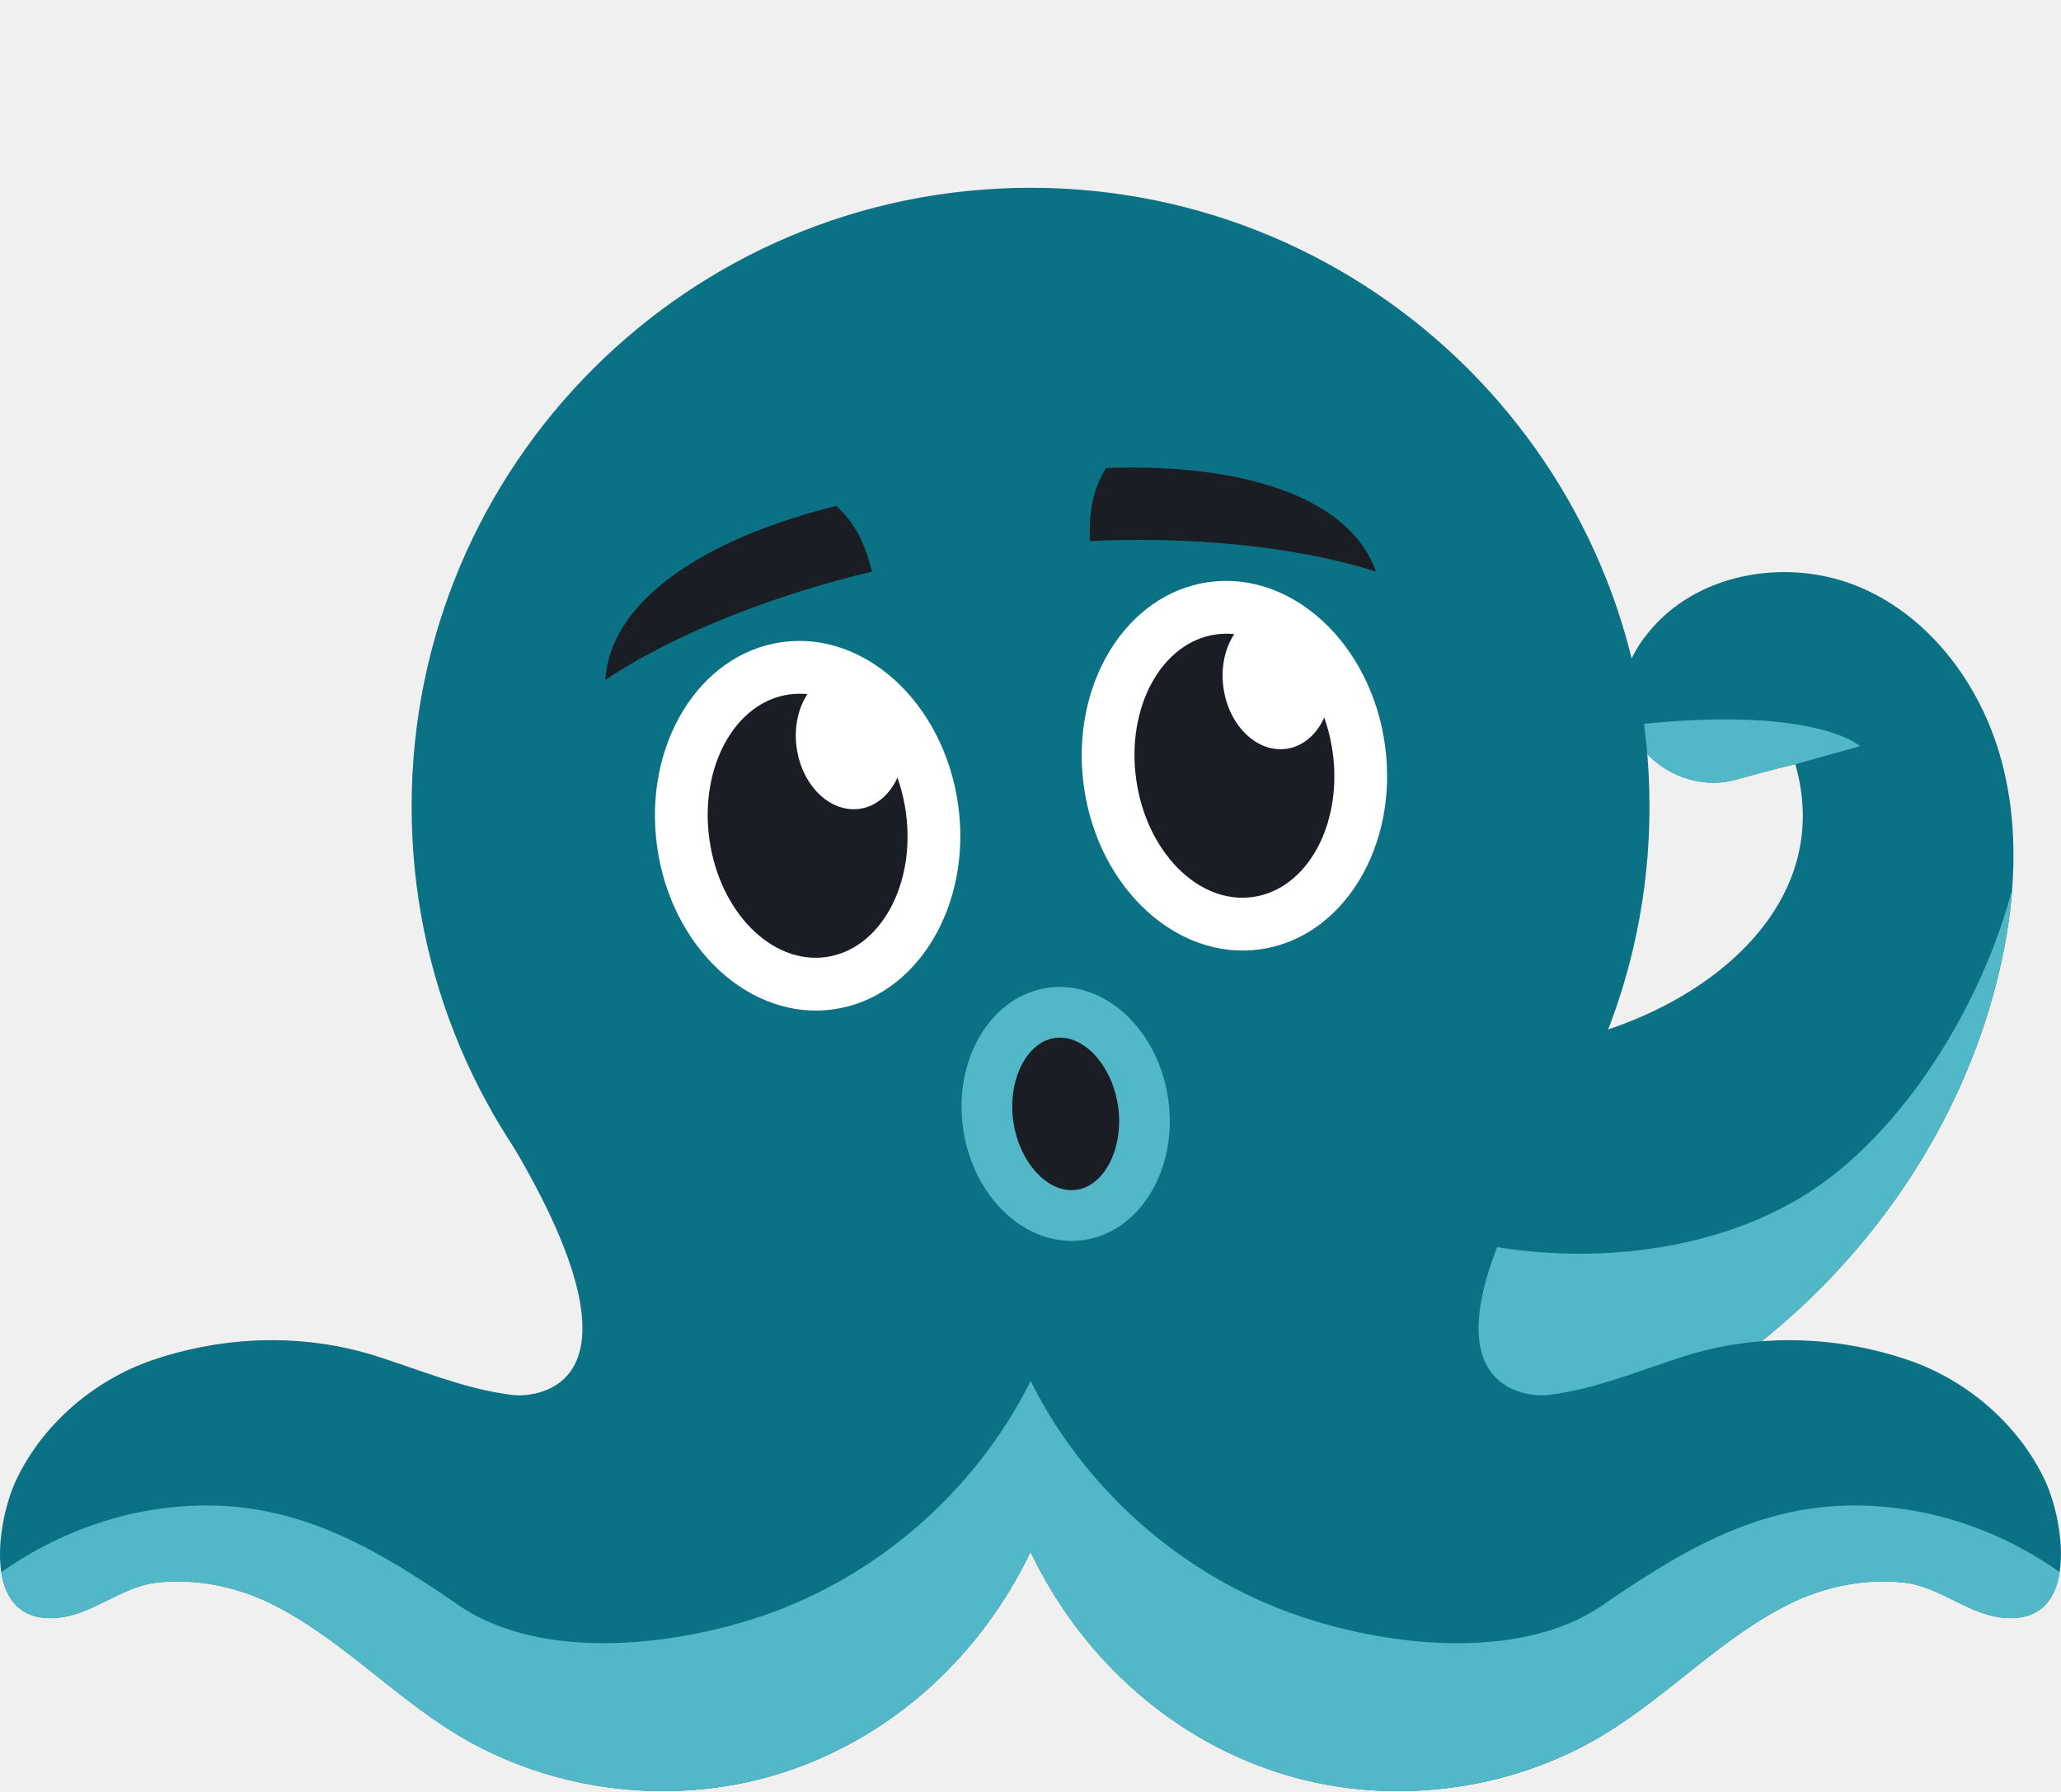
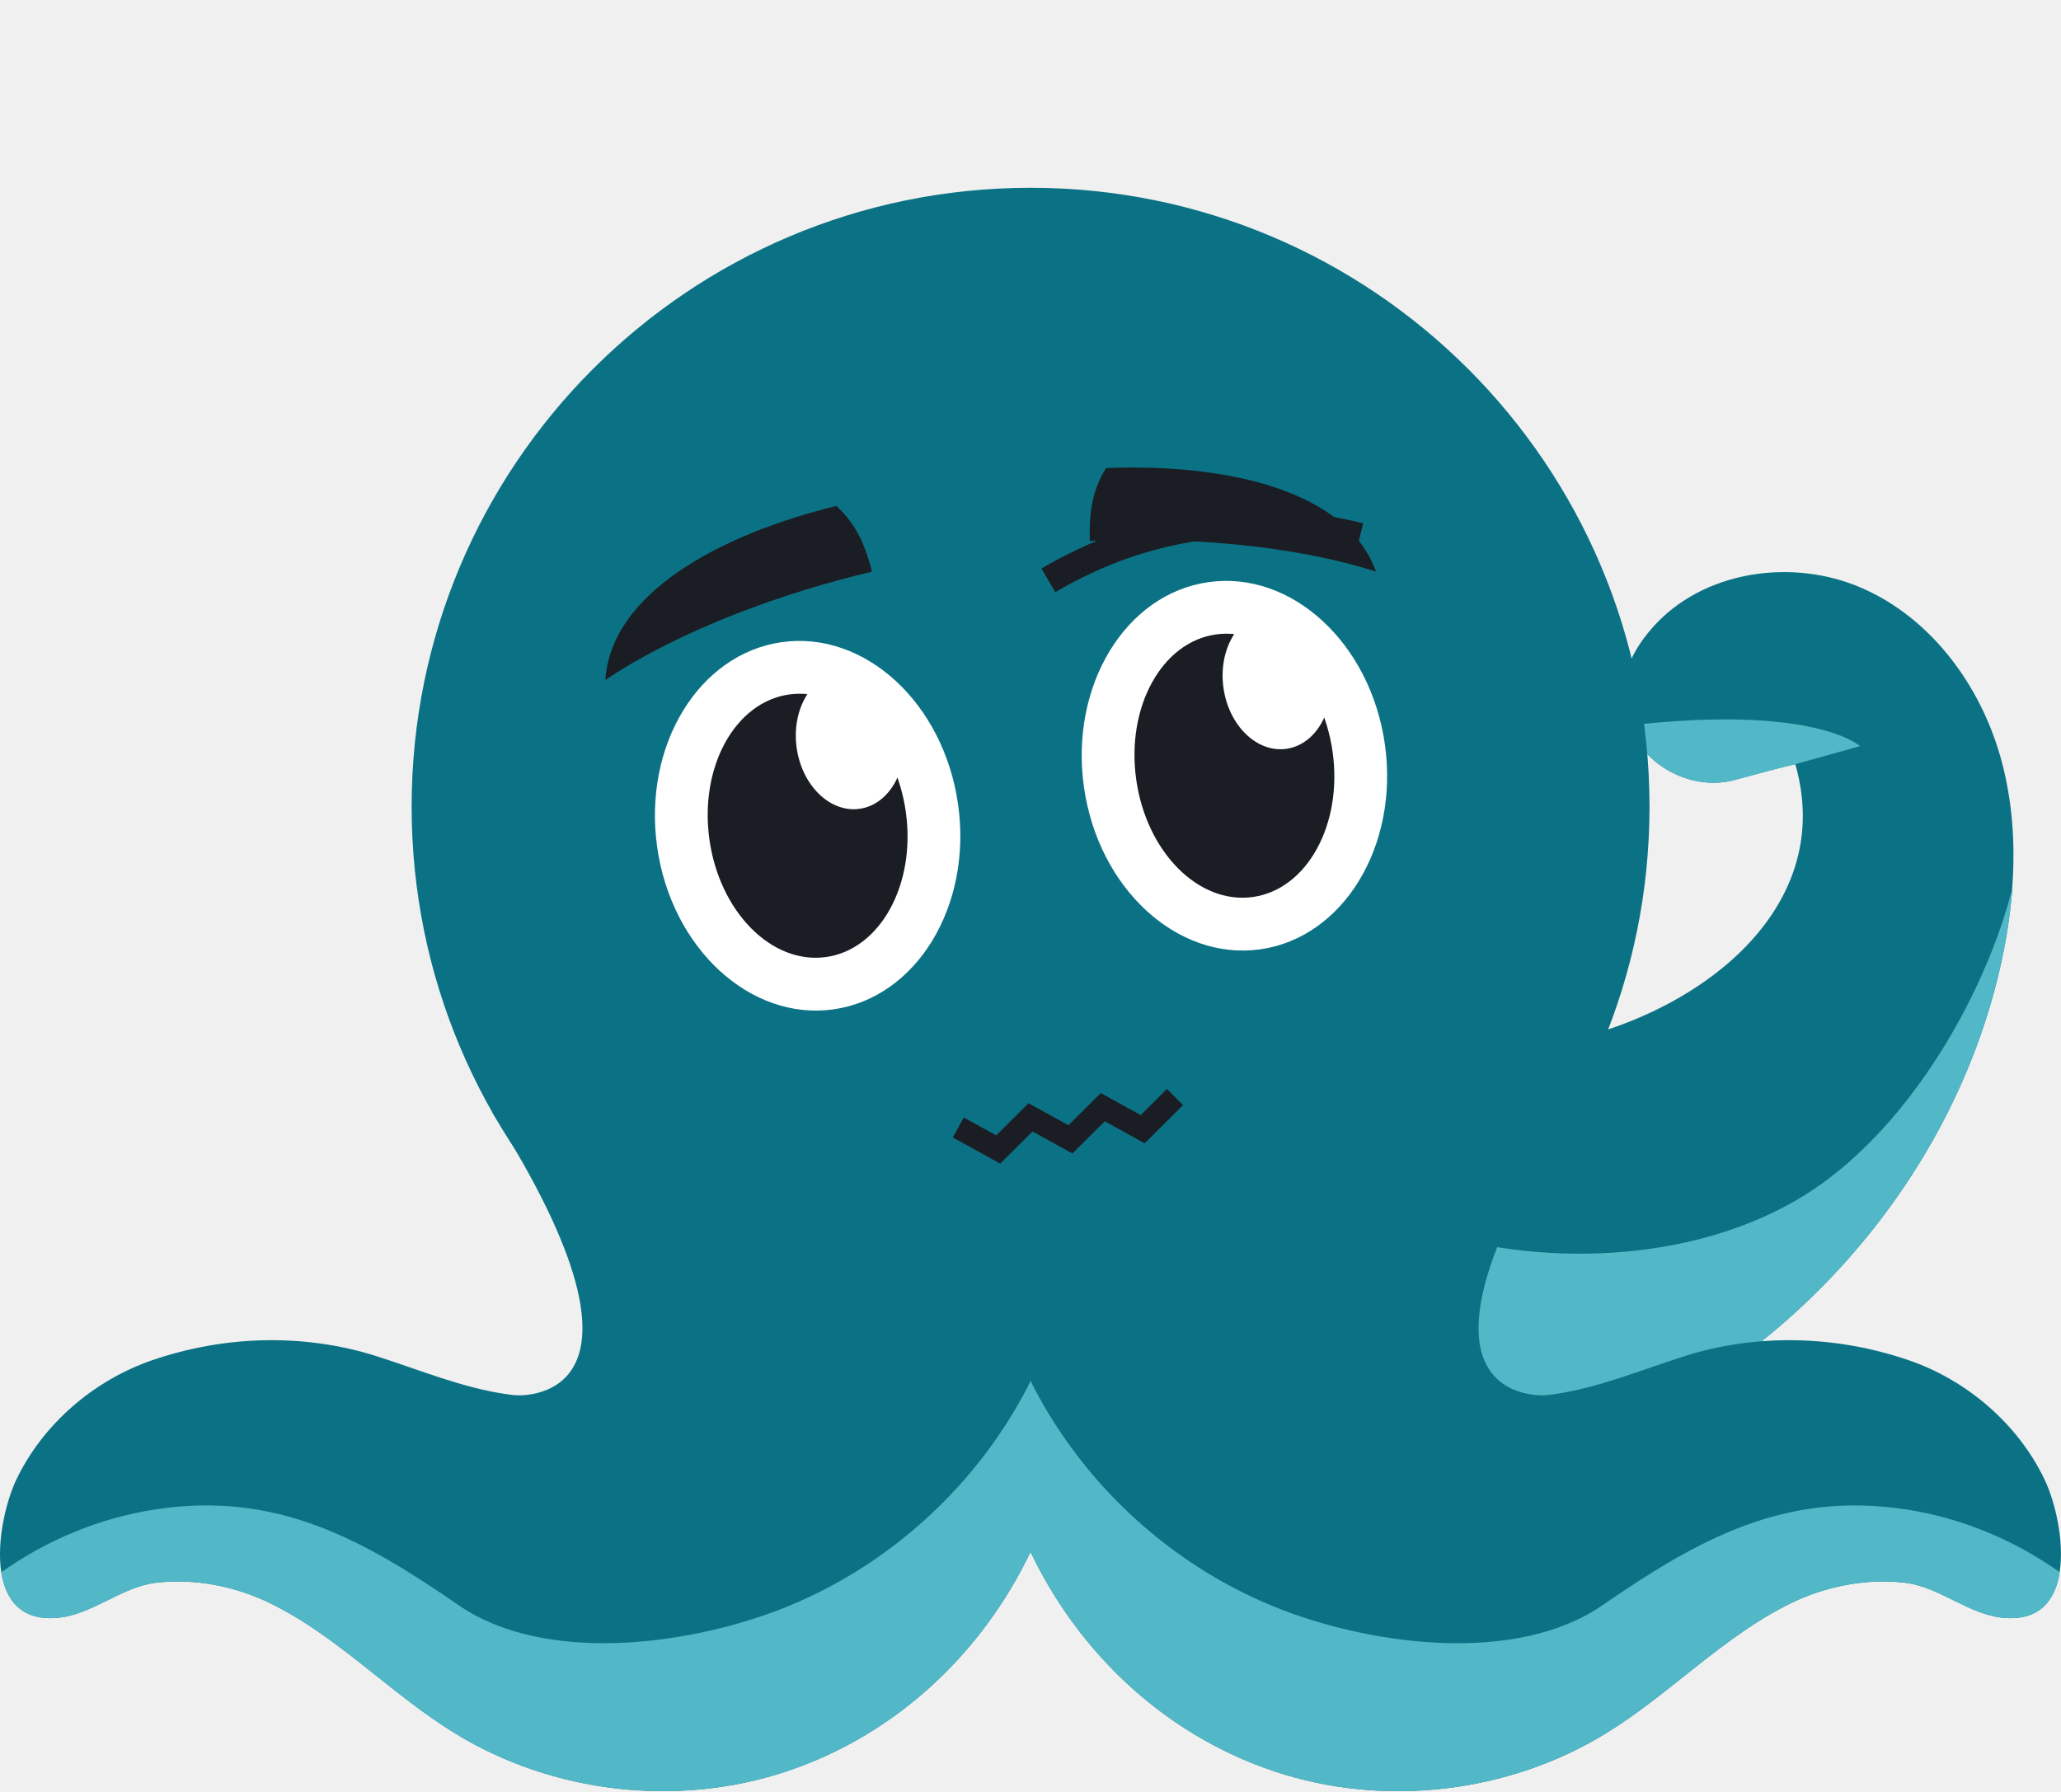
<svg xmlns="http://www.w3.org/2000/svg" id="Layer_2" data-name="Layer 2" viewBox="0 0 452.03 392.91">
  <defs>
    <style>
      .cls-1 {
        fill: #52B8C7;
      }

      .cls-1, .cls-2, .cls-3, .cls-4 {
        stroke-width: 0px;
      }

      .cls-2 {
        fill: #fff;
      }

      .cls-3 {
        fill: #0B7285;
      }

      .cls-4 {
        fill: #1a1d23;
      }
    </style>
  </defs>
  <g id="Octopus_7" data-name="Octopus 7">
    <g>
      <path class="cls-3" d="m441.34,194.97c-.52,6.97-1.75,13.89-3.48,20.64-13.05,51.07-55.57,93.46-106.67,106.36-4.94-7.31-9.81-15.07-13.91-23.13-2.52-4.95-3.88-10.3-6.06-15.25-2.45-5.57-6.74-10.07-8.8-15.95-2.06-5.9-2.22-12.78,1.08-18.09,3.4-5.47,9.84-8.35,16.18-9.43,6.34-1.09,6.74-9.53,13.15-10.11,33.47-3.01,70.92-27.47,60.93-62.38-4.11.91-9.47,2.46-13.54,3.52-8.82,2.28-18.95-2.72-22.48-11.12-.12-.31-.25-.62-.37-.91-3-8.02-.7-14.93,5.11-21.5,11.02-12.45,30.59-15.28,45.83-8.65,15.24,6.63,26.06,21.34,30.52,37.35,2.59,9.3,3.22,19,2.49,28.64Z" />
      <path class="cls-1" d="m441.34,194.97c-.52,6.97-1.75,13.89-3.48,20.64-.93,3.65-2.02,7.27-3.25,10.84-9.47,27.44-27.45,51.74-50.38,69.46-11.47,8.86-24.2,16.1-37.75,21.25-6.32,2.4-12.33,6.04-19.19,5.39-8.01-.76-15.88-3.87-22.29-8.73-8.61-6.53-14.68-16.33-16.69-26.95-1.41-7.46.25-16.91,7.35-19.62,4.84-1.85,10.19.22,15.09,1.92,26.23,9.11,60.34,8.07,84.57-6.7,22.28-13.58,39.66-42.87,46.01-67.49Z" />
      <path class="cls-3" d="m233.87,316.03c-.28,1.75-.64,3.48-1.05,5.19-1.49,6.21-3.59,12.23-6.22,17.97-.19.41-.38.82-.58,1.22-10.67,22.34-29.67,40.25-53.66,48.2-23.81,7.89-51.03,4.77-72.44-8.32-14.22-8.68-25.83-21.42-40.82-28.69-7.58-3.67-16.4-5.41-24.8-4.43-7.82.9-14.12,7.18-22.05,7.74-7.71.54-11.03-4.05-11.97-10.03-1.06-6.88,1.05-15.6,3.33-20.37,5.84-12.2,17.08-21.8,29.83-26.16,15.87-5.42,33.25-5.92,49.19-.85,9.41,3,18.63,6.88,28.39,8.31,8.47,1.25,18.29.56,25.53-4.47,10.19-7.05,12.52-19.8,20.02-28.76,7.45-8.92,18.5-14.86,30.12-15.82,14.92-1.22,30.27,5.87,39.02,18.03.1.14.2.27.3.42,8.16,11.62,10.15,26.7,7.86,40.82Z" />
      <path class="cls-3" d="m451.74,344.86c-.91,5.99-4.25,10.6-11.96,10.05-7.93-.57-14.24-6.84-22.05-7.74-8.4-.98-17.22.77-24.8,4.43-14.99,7.27-26.62,20.01-40.83,28.69-21.39,13.09-48.62,16.22-72.42,8.32-24-7.95-43.01-25.86-53.66-48.2-.2-.41-.4-.82-.58-1.22-2.64-5.74-4.74-11.76-6.24-17.97-.41-1.69-.75-3.41-1.03-5.14-2.32-14.14-.35-29.23,7.84-40.87.09-.15.19-.28.28-.42,8.76-12.17,24.1-19.25,39.03-18.03,11.62.96,22.66,6.9,30.12,15.82,7.5,8.97,9.83,21.71,20.01,28.76,7.25,5.03,17.07,5.72,25.53,4.47,9.78-1.43,19-5.31,28.41-8.31,15.93-5.06,33.31-4.57,49.18.85,12.76,4.36,24,13.96,29.84,26.16,2.29,4.76,4.4,13.45,3.32,20.34Z" />
      <path class="cls-1" d="m407.96,163.67l-14.19,3.96c-4.11.91-9.47,2.46-13.54,3.52-8.82,2.28-18.95-2.72-22.48-11.12-.12-.31-.25-.62-.37-.91,40.65-4.66,50.58,4.55,50.58,4.55Z" />
      <circle class="cls-3" cx="226.03" cy="176.94" r="135.75" />
      <path class="cls-3" d="m112.96,306.06s36.44,3.08-5.1-62.27l18.84-15.77s58.65,54.87,56.76,55.81c-1.89.95-48.72,38.79-48.72,38.79l-21.78-16.56Z" />
      <path class="cls-3" d="m339.07,306.06s-36.44,3.08,5.1-62.27l-18.84-15.77s-58.65,54.87-56.76,55.81c1.89.95,48.72,38.79,48.72,38.79l21.78-16.56Z" />
-       <g>
+       <g id="eye-left">
        <ellipse class="cls-2" cx="177.14" cy="181.12" rx="33.33" ry="40.67" transform="translate(-23.49 26.43) rotate(-8)" />
        <ellipse class="cls-4" cx="177.14" cy="181.12" rx="21.75" ry="29.08" transform="translate(-23.49 26.43) rotate(-8)" />
        <ellipse class="cls-2" cx="186.42" cy="162.39" rx="11.8" ry="15.16" transform="translate(-20.79 27.54) rotate(-8)" />
      </g>
-       <g>
+       <g id="eye-right">
        <ellipse class="cls-2" cx="270.75" cy="167.95" rx="33.33" ry="40.67" transform="translate(-20.75 39.33) rotate(-8)" />
        <ellipse class="cls-4" cx="270.75" cy="167.95" rx="21.75" ry="29.08" transform="translate(-20.75 39.33) rotate(-8)" />
        <ellipse class="cls-2" cx="280.03" cy="149.23" rx="11.8" ry="15.16" transform="translate(-18.05 40.44) rotate(-8)" />
+         <path d="M236,122 Q270,108 305,122" stroke="#1a1d23" stroke-width="6" fill="none" transform="translate(-20.75 39.33) rotate(-8)" />
      </g>
-       <g>
-         <ellipse class="cls-1" cx="233.74" cy="244.33" rx="22.72" ry="27.94" transform="translate(-31.74 34.92) rotate(-8)" />
-         <path class="cls-4" d="m236.08,260.99c-6.23.88-12.57-6.01-13.84-15.04s2.92-17.4,9.15-18.27c6.23-.88,12.57,6.01,13.84,15.04,1.27,9.03-2.92,17.4-9.15,18.27Z" />
+       <g id="mouth">
+         <path d="M210,244 L218,250 L226,244 L234,250 L242,244 L250,250 L258,244" stroke="#1a1d23" stroke-width="5" fill="none" transform="translate(-31.74 34.92) rotate(-8)" />
      </g>
      <path class="cls-4" d="m132.77,149.15c16.55-11.04,39.12-19.2,58.49-23.75-1.39-5.34-3.19-10.19-7.84-14.42-26.08,6.4-49.46,19.39-50.65,38.17Z" />
      <path class="cls-4" d="m301.79,125.39c-18.95-6.05-42.9-7.67-62.77-6.7-.14-5.51.25-10.67,3.56-16.02,26.84-1.05,52.89,5,59.21,22.72Z" />
      <path class="cls-1" d="m451.74,344.86c-.91,5.99-4.25,10.6-11.96,10.05-7.93-.57-14.24-6.84-22.05-7.74-8.4-.98-17.22.77-24.8,4.43-14.99,7.27-26.62,20.01-40.83,28.69-21.39,13.09-48.62,16.22-72.42,8.32-24-7.95-43.01-25.86-53.66-48.2-10.67,22.34-29.67,40.25-53.66,48.2-23.81,7.89-51.03,4.77-72.44-8.32-14.22-8.68-25.83-21.42-40.82-28.69-7.58-3.67-16.4-5.41-24.8-4.43-7.82.9-14.12,7.18-22.05,7.74-7.71.54-11.03-4.05-11.97-10.03,10-7.08,21.59-11.91,33.71-13.77,26.73-4.11,45.72,6.62,66.62,21.01,18.65,12.84,49.54,8.9,70.03,1.09,19.06-7.27,35.79-20.45,47.54-37.13,2.94-4.17,5.58-8.57,7.86-13.15,2.27,4.56,4.89,8.94,7.84,13.1,11.73,16.7,28.47,29.89,47.56,37.18,20.49,7.82,51.38,11.76,70.02-1.09,20.91-14.39,39.89-25.12,66.63-21.01,12.09,1.85,23.66,6.68,33.66,13.75Z" />
    </g>
  </g>
</svg>
